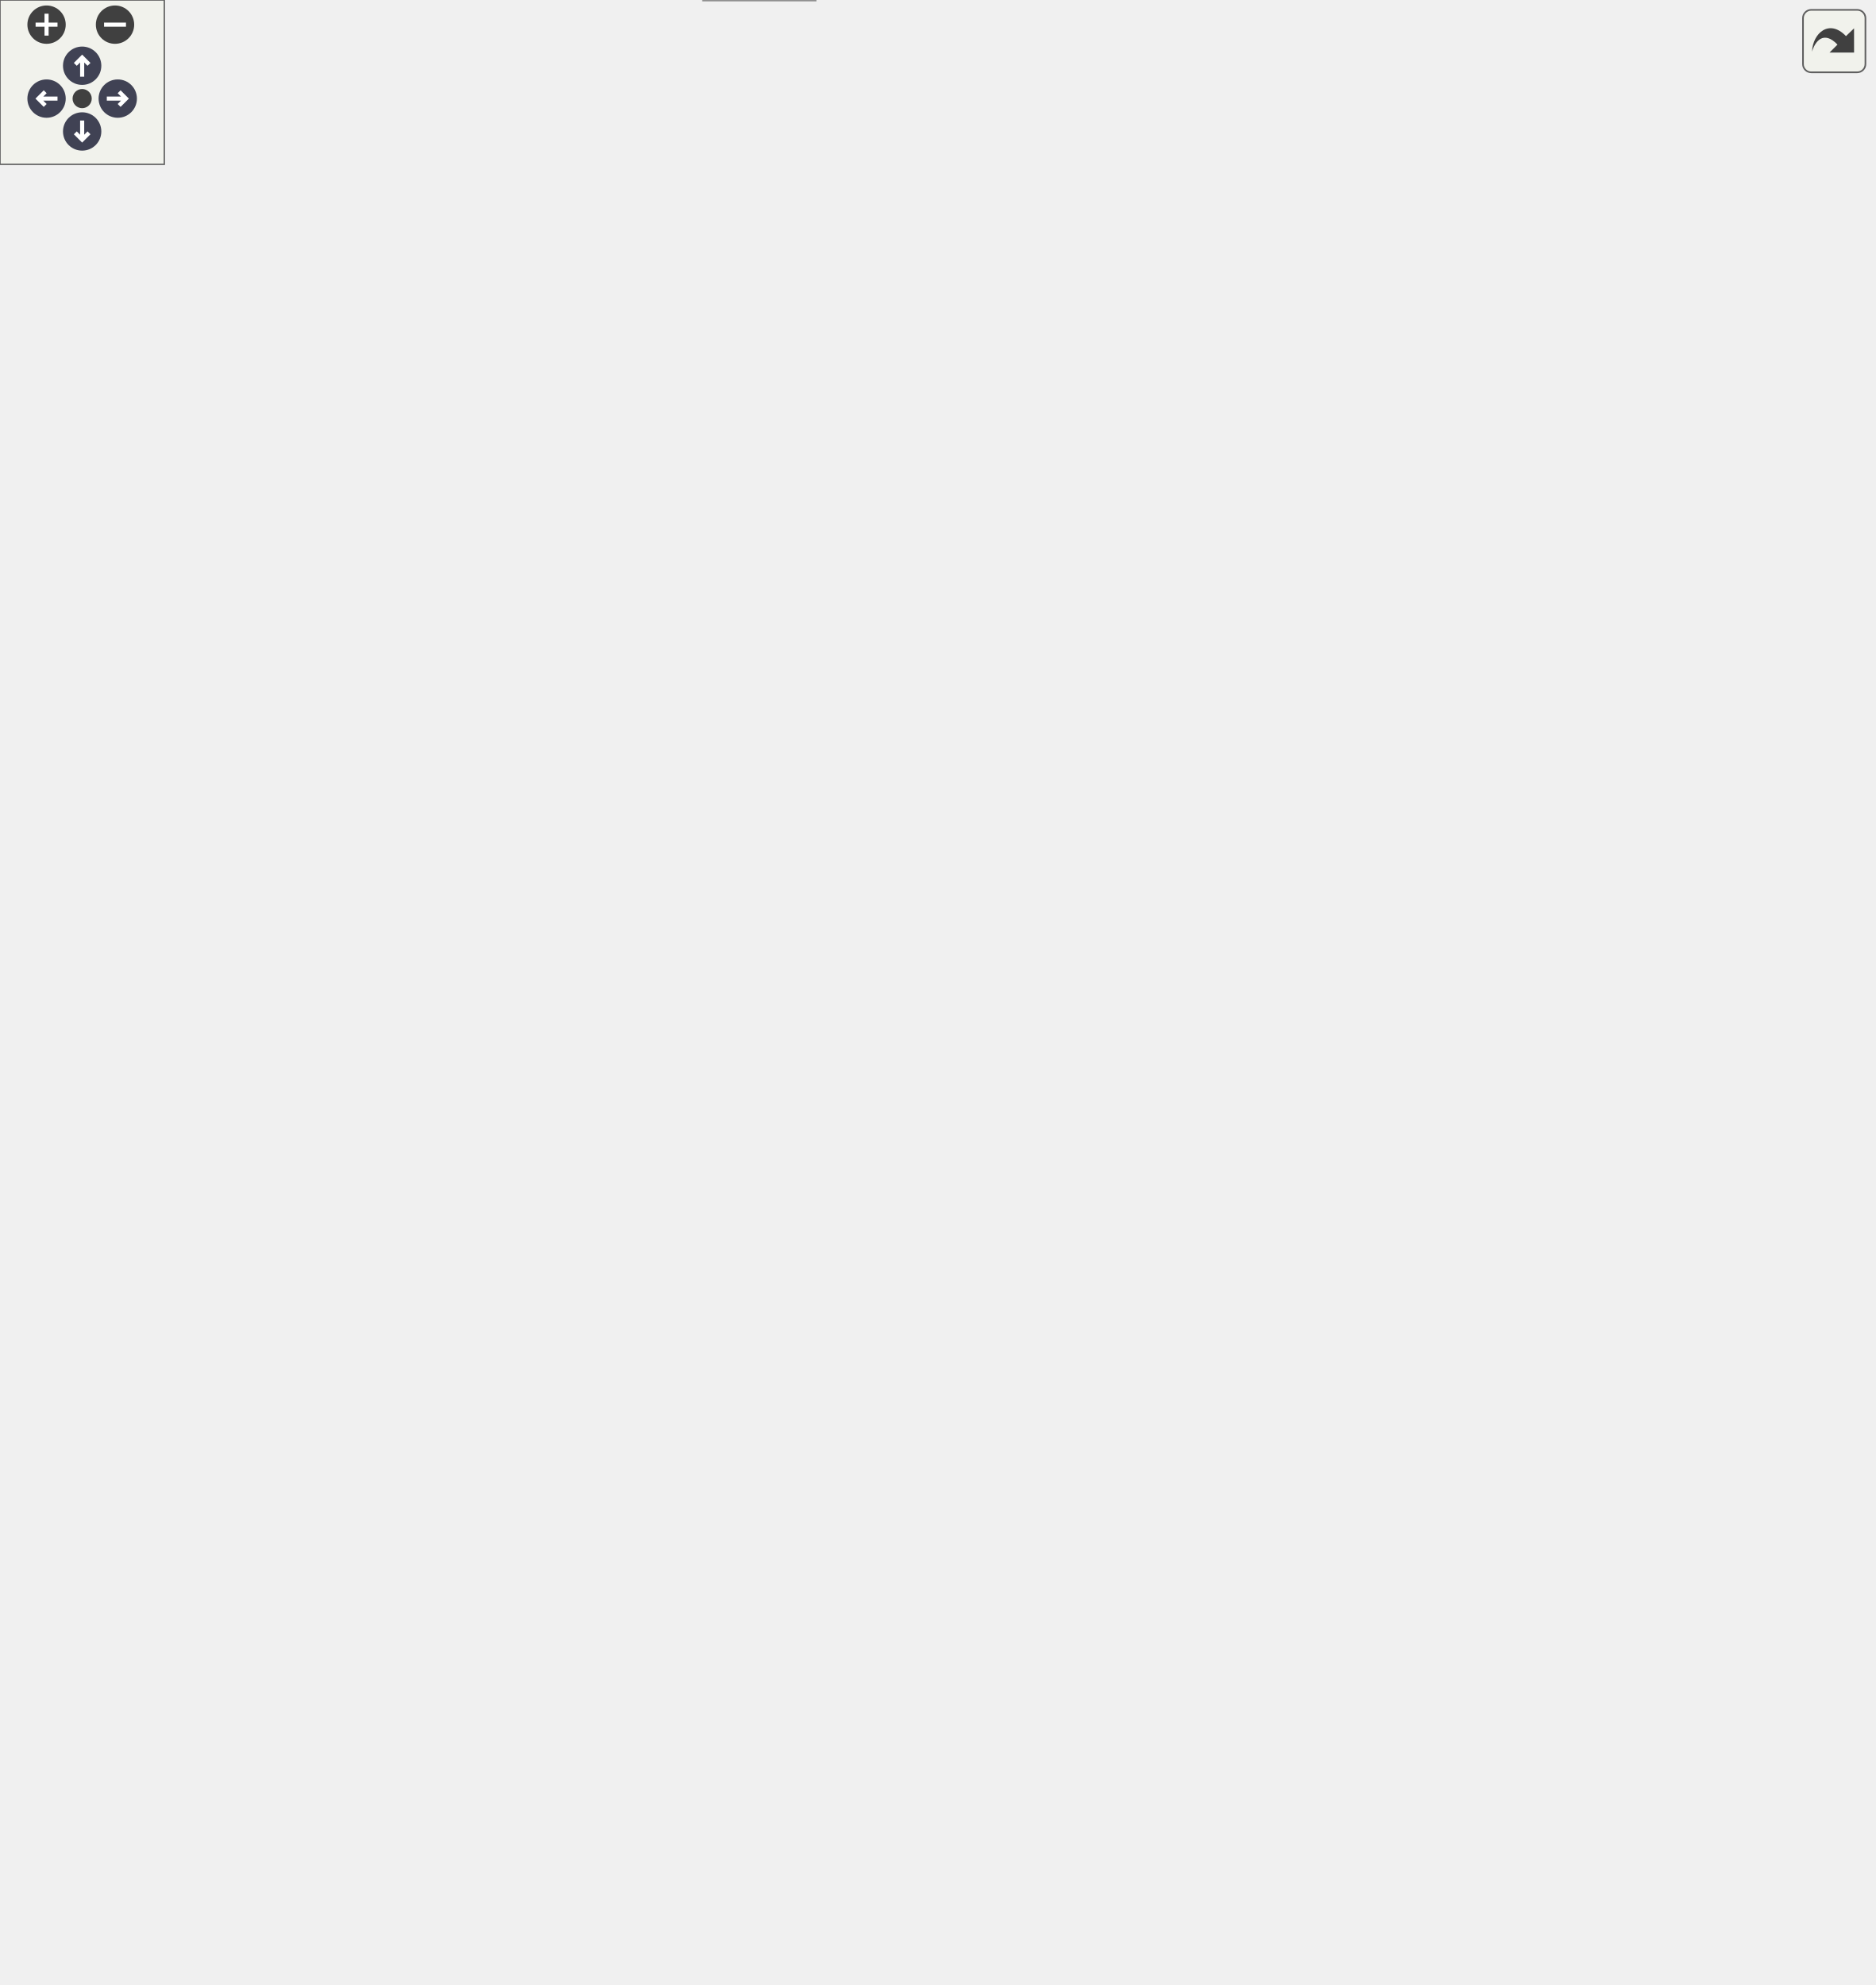
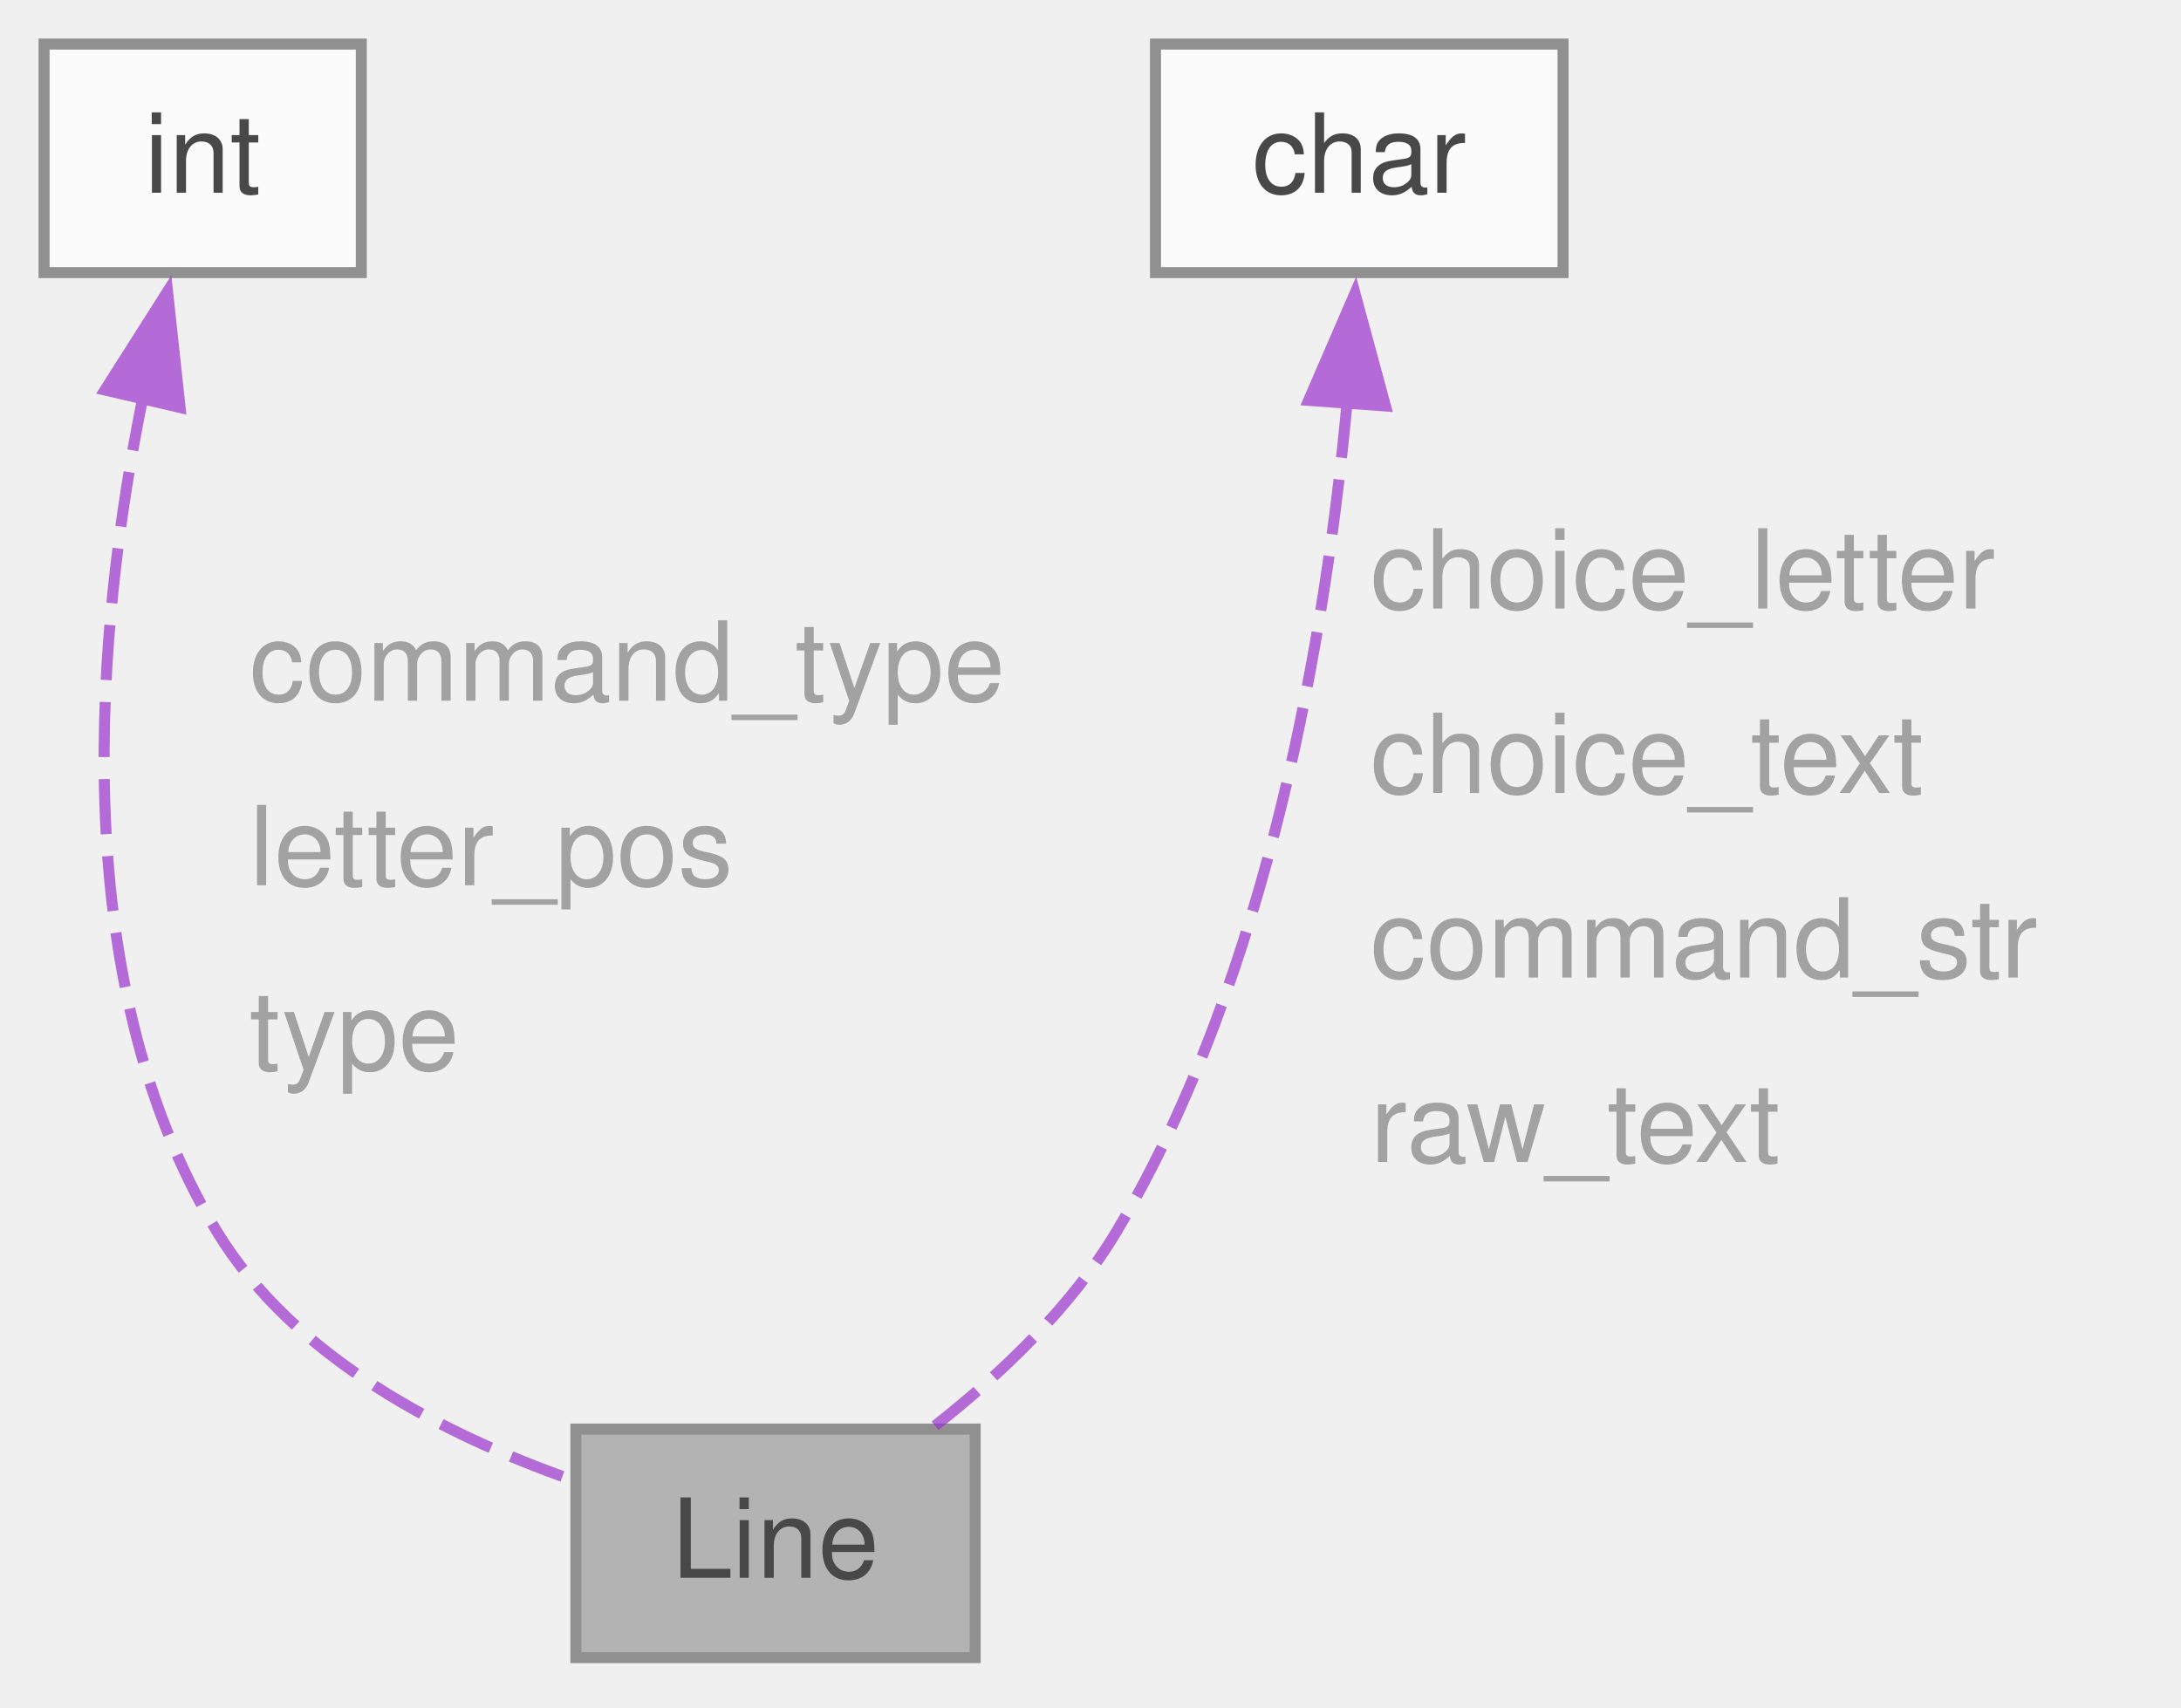
- <svg xmlns="http://www.w3.org/2000/svg" xmlns:xlink="http://www.w3.org/1999/xlink" id="main" version="1.1" xml:space="preserve">
-   <style type="text/css">
+ <svg xmlns="http://www.w3.org/2000/svg" xmlns:xlink="http://www.w3.org/1999/xlink" width="198pt" height="155pt" viewBox="0.00 0.00 198.00 155.00">
+   <svg id="main" version="1.1" xml:space="preserve">
+     <style type="text/css">
.node, .edge {opacity: 0.7;}
.node.selected, .edge.selected {opacity: 1;}
.edge:hover path { stroke: red; }
.edge:hover polygon { stroke: red; fill: red; }
</style>
-   <defs>
-     <circle id="rim" cx="0" cy="0" r="7" />
-     <circle id="rim2" cx="0" cy="0" r="3.5" />
-     <g id="zoomPlus">
-       <use xlink:href="#rim" fill="#404040">
-         <set attributeName="fill" to="#808080" begin="zoomplus.mouseover" end="zoomplus.mouseout" />
-       </use>
-       <path d="M-4,0h8M0,-4v8" fill="none" stroke="white" stroke-width="1.5" pointer-events="none" />
-     </g>
-     <g id="zoomMin">
-       <use xlink:href="#rim" fill="#404040">
-         <set attributeName="fill" to="#808080" begin="zoomminus.mouseover" end="zoomminus.mouseout" />
-       </use>
-       <path d="M-4,0h8" fill="none" stroke="white" stroke-width="1.5" pointer-events="none" />
-     </g>
-     <g id="arrowUp" transform="translate(30 24)">
-       <use xlink:href="#rim" />
-       <path pointer-events="none" fill="none" stroke="white" stroke-width="1.5" d="M0,-3.0v7 M-2.5,-0.5L0,-3.0L2.5,-0.5" />
-     </g>
-     <g id="arrowRight" transform="rotate(90) translate(36 -43)">
-       <use xlink:href="#rim" />
-       <path pointer-events="none" fill="none" stroke="white" stroke-width="1.5" d="M0,-3.0v7 M-2.5,-0.5L0,-3.0L2.5,-0.5" />
-     </g>
-     <g id="arrowDown" transform="rotate(180) translate(-30 -48)">
-       <use xlink:href="#rim" />
-       <path pointer-events="none" fill="none" stroke="white" stroke-width="1.5" d="M0,-3.0v7 M-2.5,-0.5L0,-3.0L2.5,-0.5" />
-     </g>
-     <g id="arrowLeft" transform="rotate(270) translate(-36 17)">
-       <use xlink:href="#rim" />
-       <path pointer-events="none" fill="none" stroke="white" stroke-width="1.5" d="M0,-3.0v7 M-2.5,-0.5L0,-3.0L2.5,-0.5" />
-     </g>
-     <g id="resetDef">
-       <use xlink:href="#rim2" fill="#404040">
-         <set attributeName="fill" to="#808080" begin="reset.mouseover" end="reset.mouseout" />
-       </use>
-     </g>
-   </defs>
-   <svg id="graph" class="graph">
-     <g id="viewport">
-       <g id="Node000001" class="node">
-         <g id="a_Node000001">
-           <a xlink:title=" ">
-             <polygon fill="#999999" stroke="#666666" points="297.65,-20.75 256.9,-20.75 256.9,0 297.65,0 297.65,-20.75" />
-             <text xml:space="preserve" text-anchor="middle" x="277.28" y="-7.25" font-family="Helvetica,sans-Serif" font-size="10.00">Form</text>
-           </a>
+     <svg id="graph" class="graph">
+       <g id="graph0" class="graph" transform="scale(1 1) rotate(0) translate(4 150.5)">
+         <g id="Node000001" class="node">
+           <g id="a_Node000001">
+             <a xlink:title="The Line strutures are attached to the Menu main structure.">
+               <polygon fill="#999999" stroke="#666666" points="84.53,-20.75 48.28,-20.75 48.28,0 84.53,0 84.53,-20.75" />
+               <text xml:space="preserve" text-anchor="middle" x="66.4" y="-7.25" font-family="Helvetica,sans-Serif" font-size="10.00">Line</text>
+             </a>
+           </g>
+         </g>
+         <g id="Node000002" class="node">
+           <g id="a_Node000002">
+             <a xlink:title=" ">
+               <polygon fill="white" stroke="#666666" points="28.8,-146.5 0,-146.5 0,-125.75 28.8,-125.75 28.8,-146.5" />
+               <text xml:space="preserve" text-anchor="middle" x="14.4" y="-133" font-family="Helvetica,sans-Serif" font-size="10.00">int</text>
+             </a>
+           </g>
+         </g>
+         <g id="edge1_Node000001_Node000002" class="edge">
+           <g id="a_edge1_Node000001_Node000002">
+             <a xlink:title=" ">
+               <path fill="none" stroke="#9a32cd" stroke-dasharray="5,2" d="M8.99,-114.52C4.78,-93.8 1.73,-61.73 15.65,-38.75 22.65,-27.19 36.38,-20.21 47.8,-16.19" />
+               <polygon fill="#9a32cd" stroke="#9a32cd" points="5.53,-115.09 11.21,-124.03 12.35,-113.5 5.53,-115.09" />
+             </a>
+           </g>
+           <text xml:space="preserve" text-anchor="start" x="18.65" y="-86.88" font-family="Helvetica,sans-Serif" font-size="10.00" fill="grey">command_type</text>
+           <text xml:space="preserve" text-anchor="start" x="18.65" y="-70.12" font-family="Helvetica,sans-Serif" font-size="10.00" fill="grey">letter_pos</text>
+           <text xml:space="preserve" text-anchor="start" x="18.65" y="-53.38" font-family="Helvetica,sans-Serif" font-size="10.00" fill="grey">type</text>
+         </g>
+         <g id="Node000003" class="node">
+           <g id="a_Node000003">
+             <a xlink:title=" ">
+               <polygon fill="white" stroke="#666666" points="137.9,-146.5 100.9,-146.5 100.9,-125.75 137.9,-125.75 137.9,-146.5" />
+               <text xml:space="preserve" text-anchor="middle" x="119.4" y="-133" font-family="Helvetica,sans-Serif" font-size="10.00">char</text>
+             </a>
+           </g>
+         </g>
+         <g id="edge2_Node000001_Node000003" class="edge">
+           <g id="a_edge2_Node000001_Node000003">
+             <a xlink:title=" ">
+               <path fill="none" stroke="#9a32cd" stroke-dasharray="5,2" d="M118.29,-113.92C116.4,-93.41 111.27,-62.1 97.4,-38.75 93.29,-31.84 86.85,-25.73 80.89,-21.05" />
+               <polygon fill="#9a32cd" stroke="#9a32cd" points="114.8,-114.15 119.01,-123.87 121.78,-113.64 114.8,-114.15" />
+             </a>
+           </g>
+           <text xml:space="preserve" text-anchor="start" x="120.41" y="-95.25" font-family="Helvetica,sans-Serif" font-size="10.00" fill="grey">choice_letter</text>
+           <text xml:space="preserve" text-anchor="start" x="120.41" y="-78.5" font-family="Helvetica,sans-Serif" font-size="10.00" fill="grey">choice_text</text>
+           <text xml:space="preserve" text-anchor="start" x="120.41" y="-61.75" font-family="Helvetica,sans-Serif" font-size="10.00" fill="grey">command_str</text>
+           <text xml:space="preserve" text-anchor="start" x="120.41" y="-45" font-family="Helvetica,sans-Serif" font-size="10.00" fill="grey">raw_text</text>
        </g>
      </g>
-       <g id="Node000002" class="node">
-         <g id="a_Node000002">
-           <a xlink:title=" ">
-             <polygon fill="white" stroke="#666666" points="275.68,-664 246.88,-664 246.88,-643.25 275.68,-643.25 275.68,-664" />
-             <text xml:space="preserve" text-anchor="middle" x="261.28" y="-650.5" font-family="Helvetica,sans-Serif" font-size="10.00">int</text>
-           </a>
-         </g>
-       </g>
-       <g id="edge1_Node000001_Node000002" class="edge">
-         <g id="a_edge1_Node000001_Node000002">
-           <a xlink:title=" ">
-             <path fill="none" stroke="#9a32cd" stroke-dasharray="5,2" d="M244.25,-634.39C242.04,-631.47 239.96,-628.37 238.28,-625.25 210.61,-573.91 211.1,-556.9 200.78,-499.5 182.66,-398.73 141.77,-120.61 203.28,-38.75 215.7,-22.21 239.21,-15.66 256.41,-13.07" />
-             <polygon fill="#9a32cd" stroke="#9a32cd" points="241.37,-636.4 250.49,-641.8 246.73,-631.89 241.37,-636.4" />
-           </a>
-         </g>
-         <text xml:space="preserve" text-anchor="start" x="203.78" y="-487" font-family="Helvetica,sans-Serif" font-size="10.00" fill="grey">begx</text>
-         <text xml:space="preserve" text-anchor="start" x="203.78" y="-470.25" font-family="Helvetica,sans-Serif" font-size="10.00" fill="grey">begy</text>
-         <text xml:space="preserve" text-anchor="start" x="203.78" y="-453.5" font-family="Helvetica,sans-Serif" font-size="10.00" fill="grey">bg_clr_idx</text>
-         <text xml:space="preserve" text-anchor="start" x="203.78" y="-436.75" font-family="Helvetica,sans-Serif" font-size="10.00" fill="grey">bo_clr_idx</text>
-         <text xml:space="preserve" text-anchor="start" x="203.78" y="-420" font-family="Helvetica,sans-Serif" font-size="10.00" fill="grey">cols</text>
-         <text xml:space="preserve" text-anchor="start" x="203.78" y="-403.25" font-family="Helvetica,sans-Serif" font-size="10.00" fill="grey">dcnt</text>
-         <text xml:space="preserve" text-anchor="start" x="203.78" y="-386.5" font-family="Helvetica,sans-Serif" font-size="10.00" fill="grey">didx</text>
-         <text xml:space="preserve" text-anchor="start" x="203.78" y="-369.75" font-family="Helvetica,sans-Serif" font-size="10.00" fill="grey">fcnt</text>
-         <text xml:space="preserve" text-anchor="start" x="203.78" y="-353" font-family="Helvetica,sans-Serif" font-size="10.00" fill="grey">fg_clr_idx</text>
-         <text xml:space="preserve" text-anchor="start" x="203.78" y="-336.25" font-family="Helvetica,sans-Serif" font-size="10.00" fill="grey">fidx</text>
-         <text xml:space="preserve" text-anchor="start" x="203.78" y="-319.5" font-family="Helvetica,sans-Serif" font-size="10.00" fill="grey">  ...</text>
-       </g>
-       <g id="Node000008" class="node">
-         <g id="a_Node000008">
-           <a xlink:href="../../de/d16/a01228.html" target="_top" xlink:title="structure for form fields">
-             <polygon fill="white" stroke="#666666" points="484.4,-538.25 448.15,-538.25 448.15,-517.5 484.4,-517.5 484.4,-538.25" />
-             <text xml:space="preserve" text-anchor="middle" x="466.28" y="-524.75" font-family="Helvetica,sans-Serif" font-size="10.00">Text</text>
-           </a>
-         </g>
-       </g>
-       <g id="edge8_Node000008_Node000002" class="edge">
-         <g id="a_edge8_Node000008_Node000002">
-           <a xlink:title=" ">
-             <path fill="none" stroke="#9a32cd" stroke-dasharray="5,2" d="M287.26,-650.14C308.08,-647.07 337.19,-640.27 358.28,-625.25 388.7,-603.57 377.6,-580.19 406.28,-556.25 418.49,-546.05 435.13,-538.86 447.79,-534.41" />
-             <polygon fill="#9a32cd" stroke="#9a32cd" points="287.07,-646.64 277.58,-651.36 287.94,-653.58 287.07,-646.64" />
-           </a>
-         </g>
-         <text xml:space="preserve" text-anchor="start" x="409.28" y="-604.38" font-family="Helvetica,sans-Serif" font-size="10.00" fill="grey">col</text>
-         <text xml:space="preserve" text-anchor="start" x="409.28" y="-587.62" font-family="Helvetica,sans-Serif" font-size="10.00" fill="grey">len</text>
-         <text xml:space="preserve" text-anchor="start" x="409.28" y="-570.88" font-family="Helvetica,sans-Serif" font-size="10.00" fill="grey">line</text>
-       </g>
-       <g id="Node000009" class="node">
-         <g id="a_Node000009">
-           <a xlink:href="../../d0/d67/a01232.html" target="_top" xlink:title="structure for form fields">
-             <polygon fill="white" stroke="#666666" points="540.53,-538.25 502.03,-538.25 502.03,-517.5 540.53,-517.5 540.53,-538.25" />
-             <text xml:space="preserve" text-anchor="middle" x="521.28" y="-524.75" font-family="Helvetica,sans-Serif" font-size="10.00">Field</text>
-           </a>
-         </g>
-       </g>
-       <g id="edge11_Node000009_Node000002" class="edge">
-         <g id="a_edge11_Node000009_Node000002">
-           <a xlink:title=" ">
-             <path fill="none" stroke="#9a32cd" stroke-dasharray="5,2" d="M287.26,-651.76C329.31,-649.84 409.64,-643.77 430.28,-625.25 453.95,-604.01 427.87,-579.78 449.28,-556.25 451.14,-554.2 480.86,-543.3 501.53,-535.89" />
-             <polygon fill="#9a32cd" stroke="#9a32cd" points="287.39,-648.26 277.54,-652.16 287.67,-655.25 287.39,-648.26" />
-           </a>
-         </g>
-         <text xml:space="preserve" text-anchor="start" x="452.28" y="-612.75" font-family="Helvetica,sans-Serif" font-size="10.00" fill="grey">col</text>
-         <text xml:space="preserve" text-anchor="start" x="452.28" y="-596" font-family="Helvetica,sans-Serif" font-size="10.00" fill="grey">ff</text>
-         <text xml:space="preserve" text-anchor="start" x="452.28" y="-579.25" font-family="Helvetica,sans-Serif" font-size="10.00" fill="grey">len</text>
-         <text xml:space="preserve" text-anchor="start" x="452.28" y="-562.5" font-family="Helvetica,sans-Serif" font-size="10.00" fill="grey">line</text>
-       </g>
-       <g id="Node000010" class="node">
-         <g id="a_Node000010">
-           <a xlink:href="../../d2/db4/a01192.html" target="_top" xlink:title=" ">
-             <polygon fill="white" stroke="#666666" points="364.53,-287.88 314.03,-287.88 314.03,-267.12 364.53,-267.12 364.53,-287.88" />
-             <text xml:space="preserve" text-anchor="middle" x="339.28" y="-274.38" font-family="Helvetica,sans-Serif" font-size="10.00">Chyron</text>
-           </a>
-         </g>
-       </g>
-       <g id="edge19_Node000010_Node000002" class="edge">
-         <g id="a_edge19_Node000010_Node000002">
-           <a xlink:title=" ">
-             <path fill="none" stroke="#9a32cd" stroke-dasharray="5,2" d="M249.8,-632.82C248.77,-630.34 247.89,-627.78 247.28,-625.25 240.1,-595.44 242.39,-586.53 247.28,-556.25 264.83,-447.43 318.73,-323.52 334.74,-288.3" />
-             <polygon fill="#9a32cd" stroke="#9a32cd" points="246.59,-634.22 254.21,-641.58 252.84,-631.07 246.59,-634.22" />
-           </a>
-         </g>
-         <text xml:space="preserve" text-anchor="start" x="256.91" y="-524.75" font-family="Helvetica,sans-Serif" font-size="10.00" fill="grey">l</text>
-       </g>
-       <g id="Node000011" class="node">
-         <g id="a_Node000011">
-           <a xlink:href="../../d6/d97/a01188.html" target="_top" xlink:title=" ">
-             <polygon fill="white" stroke="#666666" points="365.53,-538.25 297.03,-538.25 297.03,-517.5 365.53,-517.5 365.53,-538.25" />
-             <text xml:space="preserve" text-anchor="middle" x="331.28" y="-524.75" font-family="Helvetica,sans-Serif" font-size="10.00">ChyronKey</text>
-           </a>
-         </g>
-       </g>
-       <g id="edge16_Node000011_Node000002" class="edge">
-         <g id="a_edge16_Node000011_Node000002">
-           <a xlink:title=" ">
-             <path fill="none" stroke="#9a32cd" stroke-dasharray="5,2" d="M255.39,-631.66C250.82,-610.67 247.54,-578.38 262.78,-556.25 270.55,-544.96 283.79,-538.33 296.57,-534.43" />
-             <polygon fill="#9a32cd" stroke="#9a32cd" points="251.99,-632.5 257.81,-641.35 258.79,-630.8 251.99,-632.5" />
-           </a>
-         </g>
-         <text xml:space="preserve" text-anchor="start" x="265.78" y="-604.38" font-family="Helvetica,sans-Serif" font-size="10.00" fill="grey">cp</text>
-         <text xml:space="preserve" text-anchor="start" x="265.78" y="-587.62" font-family="Helvetica,sans-Serif" font-size="10.00" fill="grey">end_pos</text>
-         <text xml:space="preserve" text-anchor="start" x="265.78" y="-570.88" font-family="Helvetica,sans-Serif" font-size="10.00" fill="grey">keycode</text>
-       </g>
-       <g id="Node000003" class="node">
-         <g id="a_Node000003">
-           <a xlink:title=" ">
-             <polygon fill="white" stroke="#666666" points="139.9,-287.88 70.65,-287.88 70.65,-267.12 139.9,-267.12 139.9,-287.88" />
-             <text xml:space="preserve" text-anchor="middle" x="105.28" y="-274.38" font-family="Helvetica,sans-Serif" font-size="10.00">WINDOW *</text>
-           </a>
-         </g>
-       </g>
-       <g id="edge2_Node000001_Node000003" class="edge">
-         <g id="a_edge2_Node000001_Node000003">
-           <a xlink:title=" ">
-             <path fill="none" stroke="#9a32cd" stroke-dasharray="5,2" d="M100.15,-255.6C90.26,-209.73 74.16,-99.5 130.28,-38.75 147.05,-20.59 220.26,-14.3 256.63,-12.27" />
-             <polygon fill="#9a32cd" stroke="#9a32cd" points="96.72,-256.3 102.37,-265.26 103.54,-254.73 96.72,-256.3" />
-           </a>
-         </g>
-         <text xml:space="preserve" text-anchor="start" x="133.28" y="-145.5" font-family="Helvetica,sans-Serif" font-size="10.00" fill="grey">box</text>
-         <text xml:space="preserve" text-anchor="start" x="133.28" y="-128.75" font-family="Helvetica,sans-Serif" font-size="10.00" fill="grey">win</text>
-       </g>
-       <g id="Node000004" class="node">
-         <g id="a_Node000004">
-           <a xlink:title=" ">
-             <polygon fill="white" stroke="#666666" points="517.78,-664 480.78,-664 480.78,-643.25 517.78,-643.25 517.78,-664" />
-             <text xml:space="preserve" text-anchor="middle" x="499.28" y="-650.5" font-family="Helvetica,sans-Serif" font-size="10.00">char</text>
-           </a>
-         </g>
-       </g>
-       <g id="edge3_Node000001_Node000004" class="edge">
-         <g id="a_edge3_Node000001_Node000004">
-           <a xlink:title=" ">
-             <path fill="none" stroke="#9a32cd" stroke-dasharray="5,2" d="M529.49,-650.99C547.68,-648.26 569.52,-641.51 581.28,-625.25 658.05,-519.03 619.27,-123.47 519.28,-38.75 486.13,-10.67 350.26,-10.03 297.94,-10.87" />
-             <polygon fill="#9a32cd" stroke="#9a32cd" points="529.25,-647.49 519.71,-652.09 530.04,-654.45 529.25,-647.49" />
-           </a>
-         </g>
-         <text xml:space="preserve" text-anchor="start" x="624.8" y="-487" font-family="Helvetica,sans-Serif" font-size="10.00" fill="grey">brackets</text>
-         <text xml:space="preserve" text-anchor="start" x="624.8" y="-470.25" font-family="Helvetica,sans-Serif" font-size="10.00" fill="grey">cmd</text>
-         <text xml:space="preserve" text-anchor="start" x="624.8" y="-453.5" font-family="Helvetica,sans-Serif" font-size="10.00" fill="grey">fill_char</text>
-         <text xml:space="preserve" text-anchor="start" x="624.8" y="-436.75" font-family="Helvetica,sans-Serif" font-size="10.00" fill="grey">help_spec</text>
-         <text xml:space="preserve" text-anchor="start" x="624.8" y="-420" font-family="Helvetica,sans-Serif" font-size="10.00" fill="grey">in_spec</text>
-         <text xml:space="preserve" text-anchor="start" x="624.8" y="-403.25" font-family="Helvetica,sans-Serif" font-size="10.00" fill="grey">mapp_spec</text>
-         <text xml:space="preserve" text-anchor="start" x="624.8" y="-386.5" font-family="Helvetica,sans-Serif" font-size="10.00" fill="grey">out_spec</text>
-         <text xml:space="preserve" text-anchor="start" x="624.8" y="-369.75" font-family="Helvetica,sans-Serif" font-size="10.00" fill="grey">provider_cmd</text>
-         <text xml:space="preserve" text-anchor="start" x="624.8" y="-353" font-family="Helvetica,sans-Serif" font-size="10.00" fill="grey">receiver_cmd</text>
-         <text xml:space="preserve" text-anchor="start" x="624.8" y="-336.25" font-family="Helvetica,sans-Serif" font-size="10.00" fill="grey">title</text>
-         <text xml:space="preserve" text-anchor="start" x="624.8" y="-319.5" font-family="Helvetica,sans-Serif" font-size="10.00" fill="grey">  ...</text>
-       </g>
-       <g id="edge9_Node000008_Node000004" class="edge">
-         <g id="a_edge9_Node000008_Node000004">
-           <a xlink:title=" ">
-             <path fill="none" stroke="#9a32cd" stroke-dasharray="5,2" d="M495.48,-631.64C491.68,-611.95 485.26,-581.78 477.28,-556.25 475.41,-550.29 472.82,-543.79 470.63,-538.62" />
-             <polygon fill="#9a32cd" stroke="#9a32cd" points="492.03,-632.24 497.31,-641.43 498.91,-630.96 492.03,-632.24" />
-           </a>
-         </g>
-         <text xml:space="preserve" text-anchor="start" x="497.09" y="-587.62" font-family="Helvetica,sans-Serif" font-size="10.00" fill="grey">str</text>
-       </g>
-       <g id="edge12_Node000009_Node000004" class="edge">
-         <g id="a_edge12_Node000009_Node000004">
-           <a xlink:title=" ">
-             <path fill="none" stroke="#9a32cd" stroke-dasharray="5,2" d="M515.39,-633.51C516.96,-630.86 518.32,-628.08 519.28,-625.25 529.51,-594.97 525.59,-556.22 522.93,-538.5" />
-             <polygon fill="#9a32cd" stroke="#9a32cd" points="512.57,-631.42 509.6,-641.59 518.27,-635.5 512.57,-631.42" />
-           </a>
-         </g>
-         <text xml:space="preserve" text-anchor="start" x="528.93" y="-612.75" font-family="Helvetica,sans-Serif" font-size="10.00" fill="grey">accept_s</text>
-         <text xml:space="preserve" text-anchor="start" x="528.93" y="-596" font-family="Helvetica,sans-Serif" font-size="10.00" fill="grey">display_s</text>
-         <text xml:space="preserve" text-anchor="start" x="528.93" y="-579.25" font-family="Helvetica,sans-Serif" font-size="10.00" fill="grey">filler_s</text>
-         <text xml:space="preserve" text-anchor="start" x="528.93" y="-562.5" font-family="Helvetica,sans-Serif" font-size="10.00" fill="grey">input_s</text>
-       </g>
-       <g id="edge17_Node000010_Node000004" class="edge">
-         <g id="a_edge17_Node000010_Node000004">
-           <a xlink:title=" ">
-             <path fill="none" stroke="#9a32cd" stroke-dasharray="5,2" d="M469.67,-646.85C456.73,-642.86 442.44,-636.22 433.28,-625.25 387.77,-570.8 394.76,-377.8 365.28,-313.25 361.02,-303.93 353.95,-294.7 348.25,-288.1" />
-             <polygon fill="#9a32cd" stroke="#9a32cd" points="468.51,-650.16 479.07,-649.32 470.29,-643.39 468.51,-650.16" />
-           </a>
-         </g>
-         <text xml:space="preserve" text-anchor="start" x="404.98" y="-524.75" font-family="Helvetica,sans-Serif" font-size="10.00" fill="grey">s</text>
-       </g>
-       <g id="edge15_Node000011_Node000004" class="edge">
-         <g id="a_edge15_Node000011_Node000004">
-           <a xlink:title=" ">
-             <path fill="none" stroke="#9a32cd" stroke-dasharray="5,2" d="M468.95,-652.11C425.82,-650.67 350.05,-645.28 332.78,-625.25 311.46,-600.54 321.75,-557.56 327.86,-538.47" />
-             <polygon fill="#9a32cd" stroke="#9a32cd" points="468.82,-655.61 478.91,-652.39 469.01,-648.61 468.82,-655.61" />
-           </a>
-         </g>
-         <text xml:space="preserve" text-anchor="start" x="335.78" y="-587.62" font-family="Helvetica,sans-Serif" font-size="10.00" fill="grey">text</text>
-       </g>
-       <g id="Node000005" class="node">
-         <g id="a_Node000005">
-           <a xlink:title=" ">
-             <polygon fill="white" stroke="#666666" points="240.53,-287.88 196.03,-287.88 196.03,-267.12 240.53,-267.12 240.53,-287.88" />
-             <text xml:space="preserve" text-anchor="middle" x="218.28" y="-274.38" font-family="Helvetica,sans-Serif" font-size="10.00">FILE *</text>
-           </a>
-         </g>
-       </g>
-       <g id="edge4_Node000001_Node000005" class="edge">
-         <g id="a_edge4_Node000001_Node000005">
-           <a xlink:title=" ">
-             <path fill="none" stroke="#9a32cd" stroke-dasharray="5,2" d="M214.2,-255.72C206.79,-212.1 195.43,-109.23 236.53,-38.75 241.16,-30.8 249.14,-24.68 256.81,-20.27" />
-             <polygon fill="#9a32cd" stroke="#9a32cd" points="210.76,-256.33 216,-265.54 217.64,-255.08 210.76,-256.33" />
-           </a>
-         </g>
-         <text xml:space="preserve" text-anchor="start" x="239.53" y="-145.5" font-family="Helvetica,sans-Serif" font-size="10.00" fill="grey">in_fp</text>
-         <text xml:space="preserve" text-anchor="start" x="239.53" y="-128.75" font-family="Helvetica,sans-Serif" font-size="10.00" fill="grey">out_fp</text>
-       </g>
-       <g id="Node000006" class="node">
-         <g id="a_Node000006">
-           <a xlink:title=" ">
-             <polygon fill="white" stroke="#666666" points="295.78,-287.88 258.78,-287.88 258.78,-267.12 295.78,-267.12 295.78,-287.88" />
-             <text xml:space="preserve" text-anchor="middle" x="277.28" y="-274.38" font-family="Helvetica,sans-Serif" font-size="10.00">bool</text>
-           </a>
-         </g>
-       </g>
-       <g id="edge5_Node000001_Node000006" class="edge">
-         <g id="a_edge5_Node000001_Node000006">
-           <a xlink:title=" ">
-             <path fill="none" stroke="#9a32cd" stroke-dasharray="5,2" d="M277.28,-255.26C277.28,-201.16 277.28,-59.78 277.28,-21.21" />
-             <polygon fill="#9a32cd" stroke="#9a32cd" points="273.78,-255.24 277.28,-265.24 280.78,-255.24 273.78,-255.24" />
-           </a>
-         </g>
-         <text xml:space="preserve" text-anchor="start" x="280.28" y="-229.25" font-family="Helvetica,sans-Serif" font-size="10.00" fill="grey">f_calculate</text>
-         <text xml:space="preserve" text-anchor="start" x="280.28" y="-212.5" font-family="Helvetica,sans-Serif" font-size="10.00" fill="grey">f_cmd</text>
-         <text xml:space="preserve" text-anchor="start" x="280.28" y="-195.75" font-family="Helvetica,sans-Serif" font-size="10.00" fill="grey">f_erase_remainder</text>
-         <text xml:space="preserve" text-anchor="start" x="280.28" y="-179" font-family="Helvetica,sans-Serif" font-size="10.00" fill="grey">f_help_spec</text>
-         <text xml:space="preserve" text-anchor="start" x="280.28" y="-162.25" font-family="Helvetica,sans-Serif" font-size="10.00" fill="grey">f_in_pipe</text>
-         <text xml:space="preserve" text-anchor="start" x="280.28" y="-145.5" font-family="Helvetica,sans-Serif" font-size="10.00" fill="grey">f_in_spec</text>
-         <text xml:space="preserve" text-anchor="start" x="280.28" y="-128.75" font-family="Helvetica,sans-Serif" font-size="10.00" fill="grey">f_mapp_spec</text>
-         <text xml:space="preserve" text-anchor="start" x="280.28" y="-112" font-family="Helvetica,sans-Serif" font-size="10.00" fill="grey">f_multiple_cmd</text>
-         <text xml:space="preserve" text-anchor="start" x="280.28" y="-95.25" font-family="Helvetica,sans-Serif" font-size="10.00" fill="grey">  _args</text>
-         <text xml:space="preserve" text-anchor="start" x="280.28" y="-78.5" font-family="Helvetica,sans-Serif" font-size="10.00" fill="grey">f_out_pipe</text>
-         <text xml:space="preserve" text-anchor="start" x="280.28" y="-61.75" font-family="Helvetica,sans-Serif" font-size="10.00" fill="grey">f_out_spec</text>
-         <text xml:space="preserve" text-anchor="start" x="280.28" y="-45" font-family="Helvetica,sans-Serif" font-size="10.00" fill="grey">  ...</text>
-       </g>
-       <g id="Node000007" class="node">
-         <g id="a_Node000007">
-           <a xlink:title=" ">
-             <polygon fill="white" stroke="#666666" points="65.9,-538.25 14.65,-538.25 14.65,-517.5 65.9,-517.5 65.9,-538.25" />
-             <text xml:space="preserve" text-anchor="middle" x="40.28" y="-524.75" font-family="Helvetica,sans-Serif" font-size="10.00">cchar_t</text>
-           </a>
-         </g>
-       </g>
-       <g id="edge6_Node000001_Node000007" class="edge">
-         <g id="a_edge6_Node000001_Node000007">
-           <a xlink:title=" ">
-             <path fill="none" stroke="#9a32cd" stroke-dasharray="5,2" d="M34.03,-506.4C12.3,-430.55 -51.44,-163.55 86.28,-38.75 110.91,-16.42 212.18,-12.26 256.43,-11.52" />
-             <polygon fill="#9a32cd" stroke="#9a32cd" points="30.61,-507.18 36.8,-515.78 37.33,-505.2 30.61,-507.18" />
-           </a>
-         </g>
-         <text xml:space="preserve" text-anchor="start" x="3.46" y="-282.75" font-family="Helvetica,sans-Serif" font-size="10.00" fill="grey">brktl</text>
-         <text xml:space="preserve" text-anchor="start" x="3.46" y="-266" font-family="Helvetica,sans-Serif" font-size="10.00" fill="grey">brktr</text>
-       </g>
-       <g id="edge18_Node000010_Node000007" class="edge">
-         <g id="a_edge18_Node000010_Node000007">
-           <a xlink:title=" ">
-             <path fill="none" stroke="#9a32cd" stroke-dasharray="5,2" d="M42.02,-505.7C46.52,-456.82 60.24,-338.42 89.28,-313.25 125.67,-281.7 258.86,-308.12 305.28,-295.25 311.11,-293.63 317.14,-291.01 322.48,-288.32" />
-             <polygon fill="#9a32cd" stroke="#9a32cd" points="38.55,-505.24 41.17,-515.51 45.52,-505.85 38.55,-505.24" />
-           </a>
-         </g>
-         <text xml:space="preserve" text-anchor="start" x="92.28" y="-403.25" font-family="Helvetica,sans-Serif" font-size="10.00" fill="grey">cmplx_buf</text>
-       </g>
-       <g id="edge7_Node000001_Node000008" class="edge">
-         <g id="a_edge7_Node000001_Node000008">
-           <a xlink:title=" ">
-             <path fill="none" stroke="#9a32cd" stroke-dasharray="5,2" d="M466.49,-505.58C467.19,-416.15 467.78,-73.89 436.28,-38.75 418.23,-18.62 337.02,-13.28 298.15,-11.88" />
-             <polygon fill="#9a32cd" stroke="#9a32cd" points="462.99,-505.54 466.4,-515.57 469.99,-505.6 462.99,-505.54" />
-           </a>
-         </g>
-         <text xml:space="preserve" text-anchor="start" x="467.67" y="-274.38" font-family="Helvetica,sans-Serif" font-size="10.00" fill="grey">text</text>
-       </g>
-       <g id="edge10_Node000001_Node000009" class="edge">
-         <g id="a_edge10_Node000001_Node000009">
-           <a xlink:title=" ">
-             <path fill="none" stroke="#9a32cd" stroke-dasharray="5,2" d="M526.63,-505.93C544.52,-430.52 594.03,-170.4 463.28,-38.75 440.51,-15.82 341.69,-11.99 298.09,-11.42" />
-             <polygon fill="#9a32cd" stroke="#9a32cd" points="523.23,-505.09 524.25,-515.63 530.03,-506.76 523.23,-505.09" />
-           </a>
-         </g>
-         <text xml:space="preserve" text-anchor="start" x="553.67" y="-274.38" font-family="Helvetica,sans-Serif" font-size="10.00" fill="grey">field</text>
-       </g>
-       <g id="edge13_Node000001_Node000010" class="edge">
-         <g id="a_edge13_Node000001_Node000010">
-           <a xlink:title=" ">
-             <path fill="none" stroke="#9a32cd" stroke-dasharray="5,2" d="M362.96,-259.72C368.34,-254.62 373.34,-248.54 376.28,-241.75 394.19,-200.35 403.6,-74.65 376.28,-38.75 358.13,-14.91 321.17,-10.57 297.9,-10.4" />
-             <polygon fill="#9a32cd" stroke="#9a32cd" points="360.99,-256.81 355.58,-265.92 365.49,-262.17 360.99,-256.81" />
-           </a>
-         </g>
-         <text xml:space="preserve" text-anchor="start" x="396.41" y="-137.12" font-family="Helvetica,sans-Serif" font-size="10.00" fill="grey">chyron</text>
-       </g>
-       <g id="edge14_Node000010_Node000011" class="edge">
-         <g id="a_edge14_Node000010_Node000011">
-           <a xlink:title=" ">
-             <path fill="none" stroke="#9a32cd" stroke-dasharray="5,2" d="M331.95,-505.92C333.6,-454.7 337.79,-324.68 338.97,-288.17" />
-             <polygon fill="#9a32cd" stroke="#9a32cd" points="328.46,-505.52 331.64,-515.63 335.46,-505.74 328.46,-505.52" />
-           </a>
-         </g>
-         <text xml:space="preserve" text-anchor="start" x="341.12" y="-403.25" font-family="Helvetica,sans-Serif" font-size="10.00" fill="grey">key</text>
-       </g>
-     </g>
-   </svg>
-   <g id="navigator" transform="translate(0 0)" fill="#404254">
-     <rect fill="#f2f5e9" fill-opacity="0.5" stroke="#606060" stroke-width=".5" x="0" y="0" width="60" height="60" />
-     <use id="zoomplus" xlink:href="#zoomPlus" x="17" y="9" />
-     <use id="zoomminus" xlink:href="#zoomMin" x="42" y="9" />
-     <use id="reset" xlink:href="#resetDef" x="30" y="36" />
-     <use id="arrowup" xlink:href="#arrowUp" x="0" y="0" />
-     <use id="arrowright" xlink:href="#arrowRight" x="0" y="0" />
-     <use id="arrowdown" xlink:href="#arrowDown" x="0" y="0" />
-     <use id="arrowleft" xlink:href="#arrowLeft" x="0" y="0" />
-   </g>
-   <svg viewBox="0 0 15 15" width="100%" height="30px" preserveAspectRatio="xMaxYMin meet">
-     <g id="arrow_out" transform="scale(0.3 0.3)">
-       <a xlink:href="a01234_org.svg" target="_base">
-         <rect id="button" ry="5" rx="5" y="6" x="6" height="38" width="38" fill="#f2f5e9" fill-opacity="0.5" stroke="#606060" stroke-width="1.0" />
-         <path id="arrow" d="M 11.5,31.437 C 11.94,20.098 22.043,11.323 32.159,21.979 L 37.069,17.246 C 37.069,17.246 37.088,32 37.088,32 L 22.16,31.978 C 22.16,31.978 26.998,27.14 26.998,27.14 C 18.529,18.264 13.292,25.23 11.5,31.437 z" style="fill:#404040;" />
-       </a>
-     </g>
+     </svg>
  </svg>
  <style type="text/css">

[data-mouse-over-selected='false'] { opacity: 0.7; }
[data-mouse-over-selected='true']  { opacity: 1.0; }

</style>
</svg>
